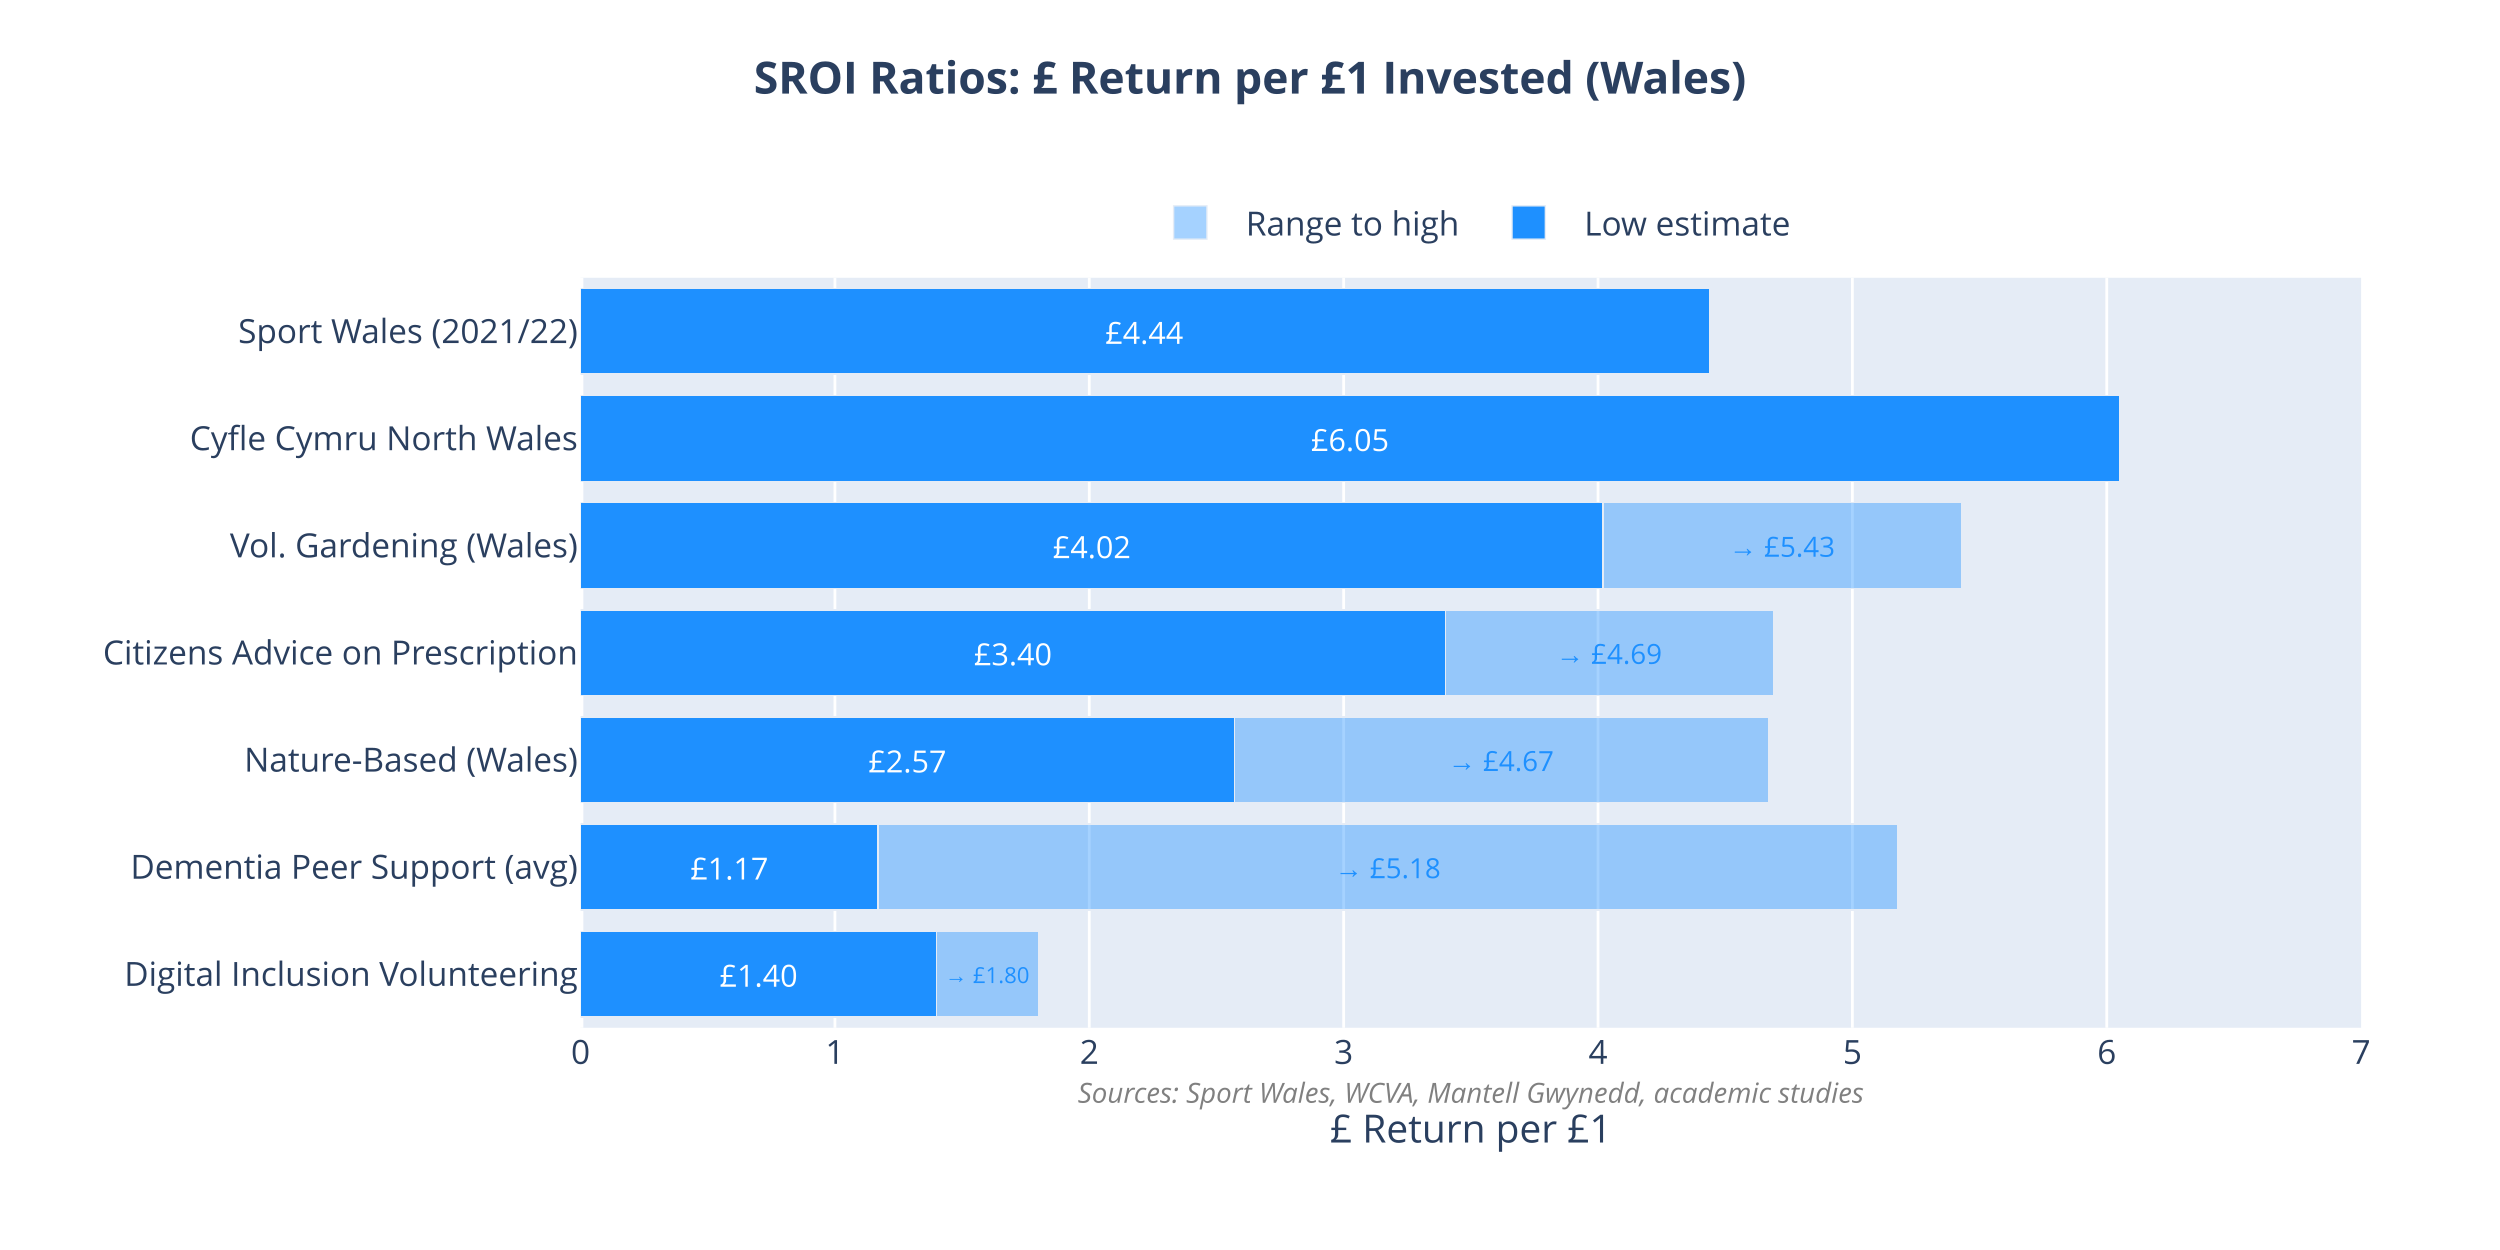
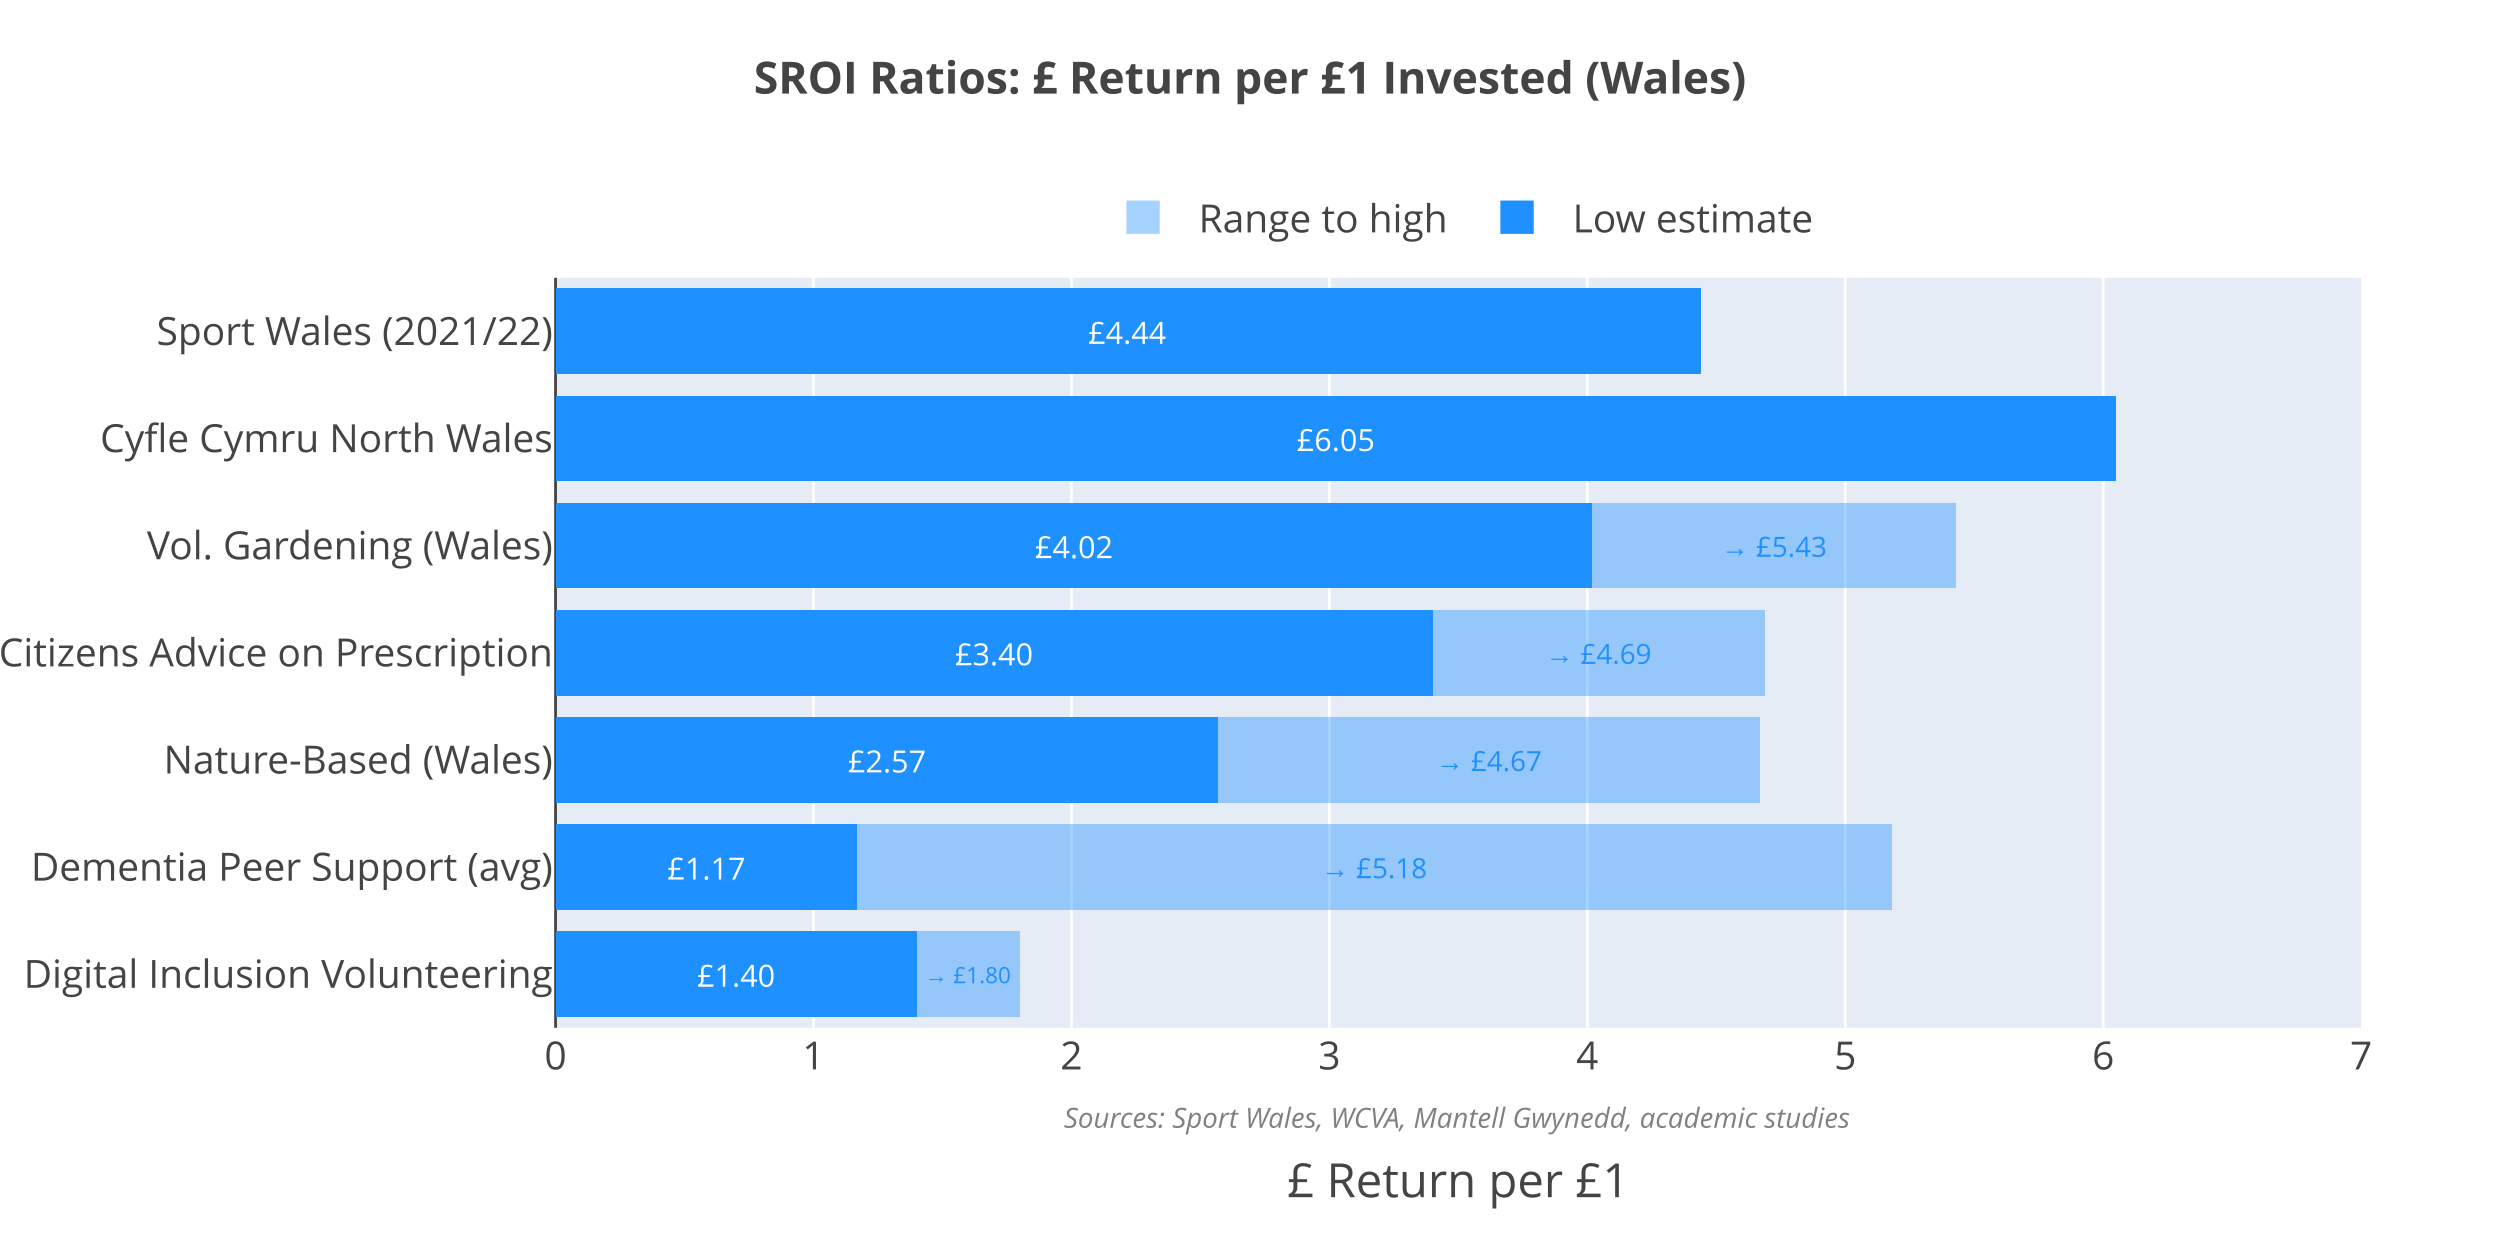
<svg xmlns="http://www.w3.org/2000/svg" class="main-svg" width="900" height="450" style="" viewBox="0 0 900 450">
  <rect x="0" y="0" width="900" height="450" style="fill: rgb(255, 255, 255); fill-opacity: 1;" />
-   <defs id="defs-ba4753">
+   <defs id="defs-f3f3ec">
    <g class="clips">
-       <clipPath id="clipba4753xyplot" class="plotclip">
-         <rect width="641" height="270" />
-       </clipPath>
-       <clipPath class="axesclip" id="clipba4753x">
-         <rect x="209" y="0" width="641" height="450" />
-       </clipPath>
-       <clipPath class="axesclip" id="clipba4753y">
+       <clipPath id="clipf3f3ecxyplot" class="plotclip">
+         <rect width="650" height="270" />
+       </clipPath>
+       <clipPath class="axesclip" id="clipf3f3ecx">
+         <rect x="200" y="0" width="650" height="450" />
+       </clipPath>
+       <clipPath class="axesclip" id="clipf3f3ecy">
        <rect x="0" y="100" width="900" height="270" />
      </clipPath>
-       <clipPath class="axesclip" id="clipba4753xy">
-         <rect x="209" y="100" width="641" height="270" />
+       <clipPath class="axesclip" id="clipf3f3ecxy">
+         <rect x="200" y="100" width="650" height="270" />
      </clipPath>
    </g>
    <g class="gradients" />
    <g class="patterns" />
  </defs>
  <g class="bglayer">
-     <rect class="bg" x="209" y="100" width="641" height="270" style="fill: rgb(229, 236, 246); fill-opacity: 1; stroke-width: 0;" />
+     <rect class="bg" x="200" y="100" width="650" height="270" style="fill: rgb(229, 236, 246); fill-opacity: 1; stroke-width: 0;" />
  </g>
  <g class="layer-below">
    <g class="imagelayer" />
    <g class="shapelayer" />
  </g>
  <g class="cartesianlayer">
    <g class="subplot xy">
      <g class="layer-subplot">
        <g class="shapelayer" />
        <g class="imagelayer" />
      </g>
      <g class="minor-gridlayer">
        <g class="x" />
        <g class="y" />
      </g>
      <g class="gridlayer">
        <g class="x">
-           <path class="xgrid crisp" transform="translate(300.57,0)" d="M0,100v270" style="stroke: rgb(255, 255, 255); stroke-opacity: 1; stroke-width: 1px;" />
-           <path class="xgrid crisp" transform="translate(392.14,0)" d="M0,100v270" style="stroke: rgb(255, 255, 255); stroke-opacity: 1; stroke-width: 1px;" />
-           <path class="xgrid crisp" transform="translate(483.71,0)" d="M0,100v270" style="stroke: rgb(255, 255, 255); stroke-opacity: 1; stroke-width: 1px;" />
-           <path class="xgrid crisp" transform="translate(575.29,0)" d="M0,100v270" style="stroke: rgb(255, 255, 255); stroke-opacity: 1; stroke-width: 1px;" />
-           <path class="xgrid crisp" transform="translate(666.86,0)" d="M0,100v270" style="stroke: rgb(255, 255, 255); stroke-opacity: 1; stroke-width: 1px;" />
-           <path class="xgrid crisp" transform="translate(758.43,0)" d="M0,100v270" style="stroke: rgb(255, 255, 255); stroke-opacity: 1; stroke-width: 1px;" />
+           <path class="xgrid crisp" transform="translate(292.86,0)" d="M0,100v270" style="stroke: rgb(255, 255, 255); stroke-opacity: 1; stroke-width: 1px;" />
+           <path class="xgrid crisp" transform="translate(385.71,0)" d="M0,100v270" style="stroke: rgb(255, 255, 255); stroke-opacity: 1; stroke-width: 1px;" />
+           <path class="xgrid crisp" transform="translate(478.57,0)" d="M0,100v270" style="stroke: rgb(255, 255, 255); stroke-opacity: 1; stroke-width: 1px;" />
+           <path class="xgrid crisp" transform="translate(571.43,0)" d="M0,100v270" style="stroke: rgb(255, 255, 255); stroke-opacity: 1; stroke-width: 1px;" />
+           <path class="xgrid crisp" transform="translate(664.29,0)" d="M0,100v270" style="stroke: rgb(255, 255, 255); stroke-opacity: 1; stroke-width: 1px;" />
+           <path class="xgrid crisp" transform="translate(757.14,0)" d="M0,100v270" style="stroke: rgb(255, 255, 255); stroke-opacity: 1; stroke-width: 1px;" />
        </g>
        <g class="y" />
      </g>
      <g class="zerolinelayer">
-         <path class="xzl zl crisp" transform="translate(209,0)" d="M0,100v270" style="stroke: rgb(255, 255, 255); stroke-opacity: 1; stroke-width: 2px;" />
+         <path class="xzl zl crisp" transform="translate(200,0)" d="M0,100v270" style="stroke: rgb(68, 68, 68); stroke-opacity: 1; stroke-width: 1px;" />
      </g>
      <g class="layer-between">
        <g class="shapelayer" />
        <g class="imagelayer" />
      </g>
      <path class="xlines-below" />
      <path class="ylines-below" />
      <g class="overlines-below" />
      <g class="xaxislayer-below" />
      <g class="yaxislayer-below" />
      <g class="overaxes-below" />
      <g class="overplot">
-         <g class="xy" transform="translate(209,100)">
+         <g class="xy" transform="translate(200,100)">
          <g class="barlayer mlayer">
            <g class="trace bars" shape-rendering="crispEdges" style="opacity: 1;">
              <g class="points">
                <g class="point">
-                   <path d="M0,3.86V34.71H406.58V3.86Z" clip-path="url(#clipba4753xyplot)" style="vector-effect: none; opacity: 1; stroke-width: 0.5px; fill: rgb(30, 144, 255); fill-opacity: 1; stroke: rgb(229, 236, 246); stroke-opacity: 1;" />
-                   <text class="bartext bartext-inside" text-anchor="middle" data-notex="1" x="0" y="0" style="font-family: 'Open Sans', verdana, arial, sans-serif; font-size: 11px; fill: rgb(255, 255, 255); fill-opacity: 1; white-space: pre;" transform="translate(202.9389,23.785)">£4.44</text>
-                 </g>
-                 <g class="point">
-                   <path d="M0,42.43V73.29H554.01V42.43Z" clip-path="url(#clipba4753xyplot)" style="vector-effect: none; opacity: 1; stroke-width: 0.5px; fill: rgb(30, 144, 255); fill-opacity: 1; stroke: rgb(229, 236, 246); stroke-opacity: 1;" />
-                   <text class="bartext bartext-inside" text-anchor="middle" data-notex="1" x="0" y="0" style="font-family: 'Open Sans', verdana, arial, sans-serif; font-size: 11px; fill: rgb(255, 255, 255); fill-opacity: 1; white-space: pre;" transform="translate(277.005,62.36)">£6.05</text>
-                 </g>
-                 <g class="point">
-                   <path d="M0,81V111.86H368.12V81Z" clip-path="url(#clipba4753xyplot)" style="vector-effect: none; opacity: 1; stroke-width: 0.5px; fill: rgb(30, 144, 255); fill-opacity: 1; stroke: rgb(229, 236, 246); stroke-opacity: 1;" />
-                   <text class="bartext bartext-inside" text-anchor="middle" data-notex="1" x="0" y="0" style="font-family: 'Open Sans', verdana, arial, sans-serif; font-size: 11px; fill: rgb(255, 255, 255); fill-opacity: 1; white-space: pre;" transform="translate(184.06,100.93)">£4.02</text>
-                 </g>
-                 <g class="point">
-                   <path d="M0,119.57V150.43H311.34V119.57Z" clip-path="url(#clipba4753xyplot)" style="vector-effect: none; opacity: 1; stroke-width: 0.5px; fill: rgb(30, 144, 255); fill-opacity: 1; stroke: rgb(229, 236, 246); stroke-opacity: 1;" />
-                   <text class="bartext bartext-inside" text-anchor="middle" data-notex="1" x="0" y="0" style="font-family: 'Open Sans', verdana, arial, sans-serif; font-size: 11px; fill: rgb(255, 255, 255); fill-opacity: 1; white-space: pre;" transform="translate(155.67,139.5)">£3.40</text>
-                 </g>
-                 <g class="point">
-                   <path d="M0,158.14V189H235.34V158.14Z" clip-path="url(#clipba4753xyplot)" style="vector-effect: none; opacity: 1; stroke-width: 0.5px; fill: rgb(30, 144, 255); fill-opacity: 1; stroke: rgb(229, 236, 246); stroke-opacity: 1;" />
-                   <text class="bartext bartext-inside" text-anchor="middle" data-notex="1" x="0" y="0" style="font-family: 'Open Sans', verdana, arial, sans-serif; font-size: 11px; fill: rgb(255, 255, 255); fill-opacity: 1; white-space: pre;" transform="translate(117.67,178.07)">£2.57</text>
-                 </g>
-                 <g class="point">
-                   <path d="M0,196.71V227.57H107.14V196.71Z" clip-path="url(#clipba4753xyplot)" style="vector-effect: none; opacity: 1; stroke-width: 0.5px; fill: rgb(30, 144, 255); fill-opacity: 1; stroke: rgb(229, 236, 246); stroke-opacity: 1;" />
-                   <text class="bartext bartext-inside" text-anchor="middle" data-notex="1" x="0" y="0" style="font-family: 'Open Sans', verdana, arial, sans-serif; font-size: 11px; fill: rgb(255, 255, 255); fill-opacity: 1; white-space: pre;" transform="translate(53.57,216.64)">£1.17</text>
-                 </g>
-                 <g class="point">
-                   <path d="M0,235.29V266.14H128.2V235.29Z" clip-path="url(#clipba4753xyplot)" style="vector-effect: none; opacity: 1; stroke-width: 0.5px; fill: rgb(30, 144, 255); fill-opacity: 1; stroke: rgb(229, 236, 246); stroke-opacity: 1;" />
-                   <text class="bartext bartext-inside" text-anchor="middle" data-notex="1" x="0" y="0" style="font-family: 'Open Sans', verdana, arial, sans-serif; font-size: 11px; fill: rgb(255, 255, 255); fill-opacity: 1; white-space: pre;" transform="translate(64.1,255.215)">£1.40</text>
+                   <path d="M0,3.86V34.71H412.29V3.86Z" clip-path="url(#clipf3f3ecxyplot)" style="vector-effect: none; opacity: 1; stroke-width: 0px; fill: rgb(30, 144, 255); fill-opacity: 1;" />
+                   <text class="bartext bartext-inside" text-anchor="middle" data-notex="1" x="0" y="0" style="font-family: 'Open Sans', verdana, arial, sans-serif; font-size: 11px; fill: rgb(255, 255, 255); fill-opacity: 1; white-space: pre;" transform="translate(205.7939,23.785)">£4.44</text>
+                 </g>
+                 <g class="point">
+                   <path d="M0,42.43V73.29H561.79V42.43Z" clip-path="url(#clipf3f3ecxyplot)" style="vector-effect: none; opacity: 1; stroke-width: 0px; fill: rgb(30, 144, 255); fill-opacity: 1;" />
+                   <text class="bartext bartext-inside" text-anchor="middle" data-notex="1" x="0" y="0" style="font-family: 'Open Sans', verdana, arial, sans-serif; font-size: 11px; fill: rgb(255, 255, 255); fill-opacity: 1; white-space: pre;" transform="translate(280.895,62.36)">£6.05</text>
+                 </g>
+                 <g class="point">
+                   <path d="M0,81V111.86H373.29V81Z" clip-path="url(#clipf3f3ecxyplot)" style="vector-effect: none; opacity: 1; stroke-width: 0px; fill: rgb(30, 144, 255); fill-opacity: 1;" />
+                   <text class="bartext bartext-inside" text-anchor="middle" data-notex="1" x="0" y="0" style="font-family: 'Open Sans', verdana, arial, sans-serif; font-size: 11px; fill: rgb(255, 255, 255); fill-opacity: 1; white-space: pre;" transform="translate(186.645,100.93)">£4.02</text>
+                 </g>
+                 <g class="point">
+                   <path d="M0,119.57V150.43H315.71V119.57Z" clip-path="url(#clipf3f3ecxyplot)" style="vector-effect: none; opacity: 1; stroke-width: 0px; fill: rgb(30, 144, 255); fill-opacity: 1;" />
+                   <text class="bartext bartext-inside" text-anchor="middle" data-notex="1" x="0" y="0" style="font-family: 'Open Sans', verdana, arial, sans-serif; font-size: 11px; fill: rgb(255, 255, 255); fill-opacity: 1; white-space: pre;" transform="translate(157.855,139.5)">£3.40</text>
+                 </g>
+                 <g class="point">
+                   <path d="M0,158.14V189H238.64V158.14Z" clip-path="url(#clipf3f3ecxyplot)" style="vector-effect: none; opacity: 1; stroke-width: 0px; fill: rgb(30, 144, 255); fill-opacity: 1;" />
+                   <text class="bartext bartext-inside" text-anchor="middle" data-notex="1" x="0" y="0" style="font-family: 'Open Sans', verdana, arial, sans-serif; font-size: 11px; fill: rgb(255, 255, 255); fill-opacity: 1; white-space: pre;" transform="translate(119.32,178.07)">£2.57</text>
+                 </g>
+                 <g class="point">
+                   <path d="M0,196.71V227.57H108.64V196.71Z" clip-path="url(#clipf3f3ecxyplot)" style="vector-effect: none; opacity: 1; stroke-width: 0px; fill: rgb(30, 144, 255); fill-opacity: 1;" />
+                   <text class="bartext bartext-inside" text-anchor="middle" data-notex="1" x="0" y="0" style="font-family: 'Open Sans', verdana, arial, sans-serif; font-size: 11px; fill: rgb(255, 255, 255); fill-opacity: 1; white-space: pre;" transform="translate(54.32,216.64)">£1.17</text>
+                 </g>
+                 <g class="point">
+                   <path d="M0,235.29V266.14H130V235.29Z" clip-path="url(#clipf3f3ecxyplot)" style="vector-effect: none; opacity: 1; stroke-width: 0px; fill: rgb(30, 144, 255); fill-opacity: 1;" />
+                   <text class="bartext bartext-inside" text-anchor="middle" data-notex="1" x="0" y="0" style="font-family: 'Open Sans', verdana, arial, sans-serif; font-size: 11px; fill: rgb(255, 255, 255); fill-opacity: 1; white-space: pre;" transform="translate(65,255.215)">£1.40</text>
                </g>
              </g>
            </g>
            <g class="trace bars" shape-rendering="crispEdges" style="opacity: 1;">
              <g class="points">
                <g class="point">
-                   <path d="M406.58,3.86V34.71H406.58V3.86Z" clip-path="url(#clipba4753xyplot)" style="vector-effect: none; opacity: 1; stroke-width: 0.5px; fill: rgb(30, 144, 255); fill-opacity: 0.4; stroke: rgb(229, 236, 246); stroke-opacity: 1;" />
-                 </g>
-                 <g class="point">
-                   <path d="M554.01,42.43V73.29H554.01V42.43Z" clip-path="url(#clipba4753xyplot)" style="vector-effect: none; opacity: 1; stroke-width: 0.5px; fill: rgb(30, 144, 255); fill-opacity: 0.4; stroke: rgb(229, 236, 246); stroke-opacity: 1;" />
-                 </g>
-                 <g class="point">
-                   <path d="M368.12,81V111.86H497.23V81Z" clip-path="url(#clipba4753xyplot)" style="vector-effect: none; opacity: 1; stroke-width: 0.5px; fill: rgb(30, 144, 255); fill-opacity: 0.4; stroke: rgb(229, 236, 246); stroke-opacity: 1;" />
-                   <text class="bartext bartext-inside" text-anchor="middle" data-notex="1" x="0" y="0" style="font-family: 'Open Sans', verdana, arial, sans-serif; font-size: 10px; fill: rgb(30, 144, 255); fill-opacity: 1; white-space: pre;" transform="translate(432.5393,100.43)">→ £5.43</text>
-                 </g>
-                 <g class="point">
-                   <path d="M311.34,119.57V150.43H429.47V119.57Z" clip-path="url(#clipba4753xyplot)" style="vector-effect: none; opacity: 1; stroke-width: 0.5px; fill: rgb(30, 144, 255); fill-opacity: 0.4; stroke: rgb(229, 236, 246); stroke-opacity: 1;" />
-                   <text class="bartext bartext-inside" text-anchor="middle" data-notex="1" x="0" y="0" style="font-family: 'Open Sans', verdana, arial, sans-serif; font-size: 10px; fill: rgb(30, 144, 255); fill-opacity: 1; white-space: pre;" transform="translate(370.2693,139)">→ £4.69</text>
-                 </g>
-                 <g class="point">
-                   <path d="M235.34,158.14V189H427.64V158.14Z" clip-path="url(#clipba4753xyplot)" style="vector-effect: none; opacity: 1; stroke-width: 0.5px; fill: rgb(30, 144, 255); fill-opacity: 0.4; stroke: rgb(229, 236, 246); stroke-opacity: 1;" />
-                   <text class="bartext bartext-inside" text-anchor="middle" data-notex="1" x="0" y="0" style="font-family: 'Open Sans', verdana, arial, sans-serif; font-size: 10px; fill: rgb(30, 144, 255); fill-opacity: 1; white-space: pre;" transform="translate(331.3543,177.57)">→ £4.67</text>
-                 </g>
-                 <g class="point">
-                   <path d="M107.14,196.71V227.57H474.34V196.71Z" clip-path="url(#clipba4753xyplot)" style="vector-effect: none; opacity: 1; stroke-width: 0.5px; fill: rgb(30, 144, 255); fill-opacity: 0.4; stroke: rgb(229, 236, 246); stroke-opacity: 1;" />
-                   <text class="bartext bartext-inside" text-anchor="middle" data-notex="1" x="0" y="0" style="font-family: 'Open Sans', verdana, arial, sans-serif; font-size: 10px; fill: rgb(30, 144, 255); fill-opacity: 1; white-space: pre;" transform="translate(290.6043,216.14)">→ £5.18</text>
-                 </g>
-                 <g class="point">
-                   <path d="M128.2,235.29V266.14H164.83V235.29Z" clip-path="url(#clipba4753xyplot)" style="vector-effect: none; opacity: 1; stroke-width: 0.5px; fill: rgb(30, 144, 255); fill-opacity: 0.4; stroke: rgb(229, 236, 246); stroke-opacity: 1;" />
-                   <text class="bartext bartext-inside" text-anchor="middle" data-notex="1" x="0" y="0" style="font-family: 'Open Sans', verdana, arial, sans-serif; font-size: 10px; fill: rgb(30, 144, 255); fill-opacity: 1; white-space: pre;" transform="translate(146.4068,253.9046)scale(0.7974048)">→ £1.80</text>
+                   <path d="M0,0Z" clip-path="url(#clipf3f3ecxyplot)" style="vector-effect: none; opacity: 1; stroke-width: 0px; fill: rgb(30, 144, 255); fill-opacity: 0.4;" />
+                 </g>
+                 <g class="point">
+                   <path d="M0,0Z" clip-path="url(#clipf3f3ecxyplot)" style="vector-effect: none; opacity: 1; stroke-width: 0px; fill: rgb(30, 144, 255); fill-opacity: 0.4;" />
+                 </g>
+                 <g class="point">
+                   <path d="M373.29,81V111.86H504.21V81Z" clip-path="url(#clipf3f3ecxyplot)" style="vector-effect: none; opacity: 1; stroke-width: 0px; fill: rgb(30, 144, 255); fill-opacity: 0.4;" />
+                   <text class="bartext bartext-inside" text-anchor="middle" data-notex="1" x="0" y="0" style="font-family: 'Open Sans', verdana, arial, sans-serif; font-size: 10px; fill: rgb(30, 144, 255); fill-opacity: 1; white-space: pre;" transform="translate(438.6143,100.43)">→ £5.43</text>
+                 </g>
+                 <g class="point">
+                   <path d="M315.71,119.57V150.43H435.5V119.57Z" clip-path="url(#clipf3f3ecxyplot)" style="vector-effect: none; opacity: 1; stroke-width: 0px; fill: rgb(30, 144, 255); fill-opacity: 0.4;" />
+                   <text class="bartext bartext-inside" text-anchor="middle" data-notex="1" x="0" y="0" style="font-family: 'Open Sans', verdana, arial, sans-serif; font-size: 10px; fill: rgb(30, 144, 255); fill-opacity: 1; white-space: pre;" transform="translate(375.4693,139)">→ £4.69</text>
+                 </g>
+                 <g class="point">
+                   <path d="M238.64,158.14V189H433.64V158.14Z" clip-path="url(#clipf3f3ecxyplot)" style="vector-effect: none; opacity: 1; stroke-width: 0px; fill: rgb(30, 144, 255); fill-opacity: 0.4;" />
+                   <text class="bartext bartext-inside" text-anchor="middle" data-notex="1" x="0" y="0" style="font-family: 'Open Sans', verdana, arial, sans-serif; font-size: 10px; fill: rgb(30, 144, 255); fill-opacity: 1; white-space: pre;" transform="translate(336.0043,177.57)">→ £4.67</text>
+                 </g>
+                 <g class="point">
+                   <path d="M108.64,196.71V227.57H481V196.71Z" clip-path="url(#clipf3f3ecxyplot)" style="vector-effect: none; opacity: 1; stroke-width: 0px; fill: rgb(30, 144, 255); fill-opacity: 0.4;" />
+                   <text class="bartext bartext-inside" text-anchor="middle" data-notex="1" x="0" y="0" style="font-family: 'Open Sans', verdana, arial, sans-serif; font-size: 10px; fill: rgb(30, 144, 255); fill-opacity: 1; white-space: pre;" transform="translate(294.6843,216.14)">→ £5.18</text>
+                 </g>
+                 <g class="point">
+                   <path d="M130,235.29V266.14H167.14V235.29Z" clip-path="url(#clipf3f3ecxyplot)" style="vector-effect: none; opacity: 1; stroke-width: 0px; fill: rgb(30, 144, 255); fill-opacity: 0.4;" />
+                   <text class="bartext bartext-inside" text-anchor="middle" data-notex="1" x="0" y="0" style="font-family: 'Open Sans', verdana, arial, sans-serif; font-size: 10px; fill: rgb(30, 144, 255); fill-opacity: 1; white-space: pre;" transform="translate(148.46,253.9577)scale(0.8106819)">→ £1.80</text>
                </g>
              </g>
            </g>
          </g>
        </g>
      </g>
      <g class="zerolinelayer-above" />
      <path class="xlines-above crisp" d="M0,0" style="fill: none;" />
      <path class="ylines-above crisp" d="M0,0" style="fill: none;" />
      <g class="overlines-above" />
      <g class="xaxislayer-above">
        <g class="xtick">
-           <text text-anchor="middle" x="0" y="383" transform="translate(209,0)" style="font-family: 'Open Sans', verdana, arial, sans-serif; font-size: 12px; fill: rgb(42, 63, 95); fill-opacity: 1; white-space: pre;">0</text>
-         </g>
-         <g class="xtick">
-           <text text-anchor="middle" x="0" y="383" style="font-family: 'Open Sans', verdana, arial, sans-serif; font-size: 12px; fill: rgb(42, 63, 95); fill-opacity: 1; white-space: pre;" transform="translate(300.57,0)">1</text>
-         </g>
-         <g class="xtick">
-           <text text-anchor="middle" x="0" y="383" style="font-family: 'Open Sans', verdana, arial, sans-serif; font-size: 12px; fill: rgb(42, 63, 95); fill-opacity: 1; white-space: pre;" transform="translate(392.14,0)">2</text>
-         </g>
-         <g class="xtick">
-           <text text-anchor="middle" x="0" y="383" style="font-family: 'Open Sans', verdana, arial, sans-serif; font-size: 12px; fill: rgb(42, 63, 95); fill-opacity: 1; white-space: pre;" transform="translate(483.71,0)">3</text>
-         </g>
-         <g class="xtick">
-           <text text-anchor="middle" x="0" y="383" style="font-family: 'Open Sans', verdana, arial, sans-serif; font-size: 12px; fill: rgb(42, 63, 95); fill-opacity: 1; white-space: pre;" transform="translate(575.29,0)">4</text>
-         </g>
-         <g class="xtick">
-           <text text-anchor="middle" x="0" y="383" style="font-family: 'Open Sans', verdana, arial, sans-serif; font-size: 12px; fill: rgb(42, 63, 95); fill-opacity: 1; white-space: pre;" transform="translate(666.86,0)">5</text>
-         </g>
-         <g class="xtick">
-           <text text-anchor="middle" x="0" y="383" style="font-family: 'Open Sans', verdana, arial, sans-serif; font-size: 12px; fill: rgb(42, 63, 95); fill-opacity: 1; white-space: pre;" transform="translate(758.43,0)">6</text>
-         </g>
-         <g class="xtick">
-           <text text-anchor="middle" x="0" y="383" style="font-family: 'Open Sans', verdana, arial, sans-serif; font-size: 12px; fill: rgb(42, 63, 95); fill-opacity: 1; white-space: pre;" transform="translate(850,0)">7</text>
+           <text text-anchor="middle" x="0" y="385" transform="translate(200,0)" style="font-family: 'Open Sans', verdana, arial, sans-serif; font-size: 14px; fill: rgb(68, 68, 68); fill-opacity: 1; white-space: pre;">0</text>
+         </g>
+         <g class="xtick">
+           <text text-anchor="middle" x="0" y="385" style="font-family: 'Open Sans', verdana, arial, sans-serif; font-size: 14px; fill: rgb(68, 68, 68); fill-opacity: 1; white-space: pre;" transform="translate(292.86,0)">1</text>
+         </g>
+         <g class="xtick">
+           <text text-anchor="middle" x="0" y="385" style="font-family: 'Open Sans', verdana, arial, sans-serif; font-size: 14px; fill: rgb(68, 68, 68); fill-opacity: 1; white-space: pre;" transform="translate(385.71,0)">2</text>
+         </g>
+         <g class="xtick">
+           <text text-anchor="middle" x="0" y="385" style="font-family: 'Open Sans', verdana, arial, sans-serif; font-size: 14px; fill: rgb(68, 68, 68); fill-opacity: 1; white-space: pre;" transform="translate(478.57,0)">3</text>
+         </g>
+         <g class="xtick">
+           <text text-anchor="middle" x="0" y="385" style="font-family: 'Open Sans', verdana, arial, sans-serif; font-size: 14px; fill: rgb(68, 68, 68); fill-opacity: 1; white-space: pre;" transform="translate(571.43,0)">4</text>
+         </g>
+         <g class="xtick">
+           <text text-anchor="middle" x="0" y="385" style="font-family: 'Open Sans', verdana, arial, sans-serif; font-size: 14px; fill: rgb(68, 68, 68); fill-opacity: 1; white-space: pre;" transform="translate(664.29,0)">5</text>
+         </g>
+         <g class="xtick">
+           <text text-anchor="middle" x="0" y="385" style="font-family: 'Open Sans', verdana, arial, sans-serif; font-size: 14px; fill: rgb(68, 68, 68); fill-opacity: 1; white-space: pre;" transform="translate(757.14,0)">6</text>
+         </g>
+         <g class="xtick">
+           <text text-anchor="middle" x="0" y="385" style="font-family: 'Open Sans', verdana, arial, sans-serif; font-size: 14px; fill: rgb(68, 68, 68); fill-opacity: 1; white-space: pre;" transform="translate(850,0)">7</text>
        </g>
      </g>
      <g class="yaxislayer-above">
        <g class="ytick">
-           <text text-anchor="end" x="208" y="4.2" transform="translate(0,350.71)" style="font-family: 'Open Sans', verdana, arial, sans-serif; font-size: 12px; fill: rgb(42, 63, 95); fill-opacity: 1; white-space: pre;">Digital Inclusion Volunteering</text>
-         </g>
-         <g class="ytick">
-           <text text-anchor="end" x="208" y="4.2" transform="translate(0,312.14)" style="font-family: 'Open Sans', verdana, arial, sans-serif; font-size: 12px; fill: rgb(42, 63, 95); fill-opacity: 1; white-space: pre;">Dementia Peer Support (avg)</text>
-         </g>
-         <g class="ytick">
-           <text text-anchor="end" x="208" y="4.2" transform="translate(0,273.57)" style="font-family: 'Open Sans', verdana, arial, sans-serif; font-size: 12px; fill: rgb(42, 63, 95); fill-opacity: 1; white-space: pre;">Nature-Based (Wales)</text>
-         </g>
-         <g class="ytick">
-           <text text-anchor="end" x="208" y="4.2" transform="translate(0,235)" style="font-family: 'Open Sans', verdana, arial, sans-serif; font-size: 12px; fill: rgb(42, 63, 95); fill-opacity: 1; white-space: pre;">Citizens Advice on Prescription</text>
-         </g>
-         <g class="ytick">
-           <text text-anchor="end" x="208" y="4.2" transform="translate(0,196.43)" style="font-family: 'Open Sans', verdana, arial, sans-serif; font-size: 12px; fill: rgb(42, 63, 95); fill-opacity: 1; white-space: pre;">Vol. Gardening (Wales)</text>
-         </g>
-         <g class="ytick">
-           <text text-anchor="end" x="208" y="4.2" transform="translate(0,157.86)" style="font-family: 'Open Sans', verdana, arial, sans-serif; font-size: 12px; fill: rgb(42, 63, 95); fill-opacity: 1; white-space: pre;">Cyfle Cymru North Wales</text>
-         </g>
-         <g class="ytick">
-           <text text-anchor="end" x="208" y="4.2" transform="translate(0,119.29)" style="font-family: 'Open Sans', verdana, arial, sans-serif; font-size: 12px; fill: rgb(42, 63, 95); fill-opacity: 1; white-space: pre;">Sport Wales (2021/22)</text>
+           <text text-anchor="end" x="199" y="4.9" transform="translate(0,350.71)" style="font-family: 'Open Sans', verdana, arial, sans-serif; font-size: 14px; fill: rgb(68, 68, 68); fill-opacity: 1; white-space: pre;">Digital Inclusion Volunteering</text>
+         </g>
+         <g class="ytick">
+           <text text-anchor="end" x="199" y="4.9" transform="translate(0,312.14)" style="font-family: 'Open Sans', verdana, arial, sans-serif; font-size: 14px; fill: rgb(68, 68, 68); fill-opacity: 1; white-space: pre;">Dementia Peer Support (avg)</text>
+         </g>
+         <g class="ytick">
+           <text text-anchor="end" x="199" y="4.9" transform="translate(0,273.57)" style="font-family: 'Open Sans', verdana, arial, sans-serif; font-size: 14px; fill: rgb(68, 68, 68); fill-opacity: 1; white-space: pre;">Nature-Based (Wales)</text>
+         </g>
+         <g class="ytick">
+           <text text-anchor="end" x="199" y="4.9" transform="translate(0,235)" style="font-family: 'Open Sans', verdana, arial, sans-serif; font-size: 14px; fill: rgb(68, 68, 68); fill-opacity: 1; white-space: pre;">Citizens Advice on Prescription</text>
+         </g>
+         <g class="ytick">
+           <text text-anchor="end" x="199" y="4.9" transform="translate(0,196.43)" style="font-family: 'Open Sans', verdana, arial, sans-serif; font-size: 14px; fill: rgb(68, 68, 68); fill-opacity: 1; white-space: pre;">Vol. Gardening (Wales)</text>
+         </g>
+         <g class="ytick">
+           <text text-anchor="end" x="199" y="4.9" transform="translate(0,157.86)" style="font-family: 'Open Sans', verdana, arial, sans-serif; font-size: 14px; fill: rgb(68, 68, 68); fill-opacity: 1; white-space: pre;">Cyfle Cymru North Wales</text>
+         </g>
+         <g class="ytick">
+           <text text-anchor="end" x="199" y="4.9" transform="translate(0,119.29)" style="font-family: 'Open Sans', verdana, arial, sans-serif; font-size: 14px; fill: rgb(68, 68, 68); fill-opacity: 1; white-space: pre;">Sport Wales (2021/22)</text>
        </g>
      </g>
      <g class="overaxes-above" />
    </g>
  </g>
  <g class="polarlayer" />
  <g class="smithlayer" />
  <g class="ternarylayer" />
  <g class="geolayer" />
  <g class="funnelarealayer" />
  <g class="pielayer" />
  <g class="iciclelayer" />
  <g class="treemaplayer" />
  <g class="sunburstlayer" />
  <g class="glimages" />
-   <defs id="topdefs-ba4753">
+   <defs id="topdefs-f3f3ec">
    <g class="clips" />
-     <clipPath id="legendba4753">
-       <rect width="242" height="29" x="0" y="0" />
+     <clipPath id="legendf3f3ec">
+       <rect width="267" height="32" x="0" y="0" />
    </clipPath>
  </defs>
  <g class="layer-above">
    <g class="imagelayer" />
    <g class="shapelayer" />
  </g>
  <g class="infolayer">
-     <g class="legend" pointer-events="all" transform="translate(408.5,65.6)">
-       <rect class="bg" shape-rendering="crispEdges" style="stroke: rgb(68, 68, 68); stroke-opacity: 1; fill: rgb(255, 255, 255); fill-opacity: 1; stroke-width: 0px;" width="242" height="29" x="0" y="0" />
-       <g class="scrollbox" transform="" clip-path="url(#legendba4753)">
+     <g class="legend" pointer-events="all" transform="translate(391.5,62.6)">
+       <rect class="bg" shape-rendering="crispEdges" style="stroke: rgb(68, 68, 68); stroke-opacity: 1; fill: rgb(255, 255, 255); fill-opacity: 1; stroke-width: 0px;" width="267" height="32" x="0" y="0" />
+       <g class="scrollbox" transform="" clip-path="url(#legendf3f3ec)">
        <g class="groups">
-           <g class="traces" transform="translate(0,14.5)" style="opacity: 1;">
-             <text class="legendtext" text-anchor="start" x="40" y="4.68" style="font-family: 'Open Sans', verdana, arial, sans-serif; font-size: 12px; fill: rgb(42, 63, 95); fill-opacity: 1; white-space: pre;">Range to high</text>
+           <g class="traces" transform="translate(0,15.6)" style="opacity: 1;">
+             <text class="legendtext" text-anchor="start" x="40" y="5.46" style="font-family: 'Open Sans', verdana, arial, sans-serif; font-size: 14px; fill: rgb(68, 68, 68); fill-opacity: 1; white-space: pre;">Range to high</text>
            <g class="layers" style="opacity: 1;">
              <g class="legendfill" />
              <g class="legendlines" />
              <g class="legendsymbols">
                <g class="legendpoints">
-                   <path class="legendundefined" d="M6,6H-6V-6H6Z" transform="translate(20,0)" style="stroke-width: 0.5px; fill: rgb(30, 144, 255); fill-opacity: 0.4; stroke: rgb(229, 236, 246); stroke-opacity: 1;" />
-                 </g>
-               </g>
-             </g>
-             <rect class="legendtoggle" x="0" y="-9.5" width="119.328" height="19" style="fill: rgb(0, 0, 0); fill-opacity: 0;" />
+                   <path class="legendundefined" d="M6,6H-6V-6H6Z" transform="translate(20,0)" style="stroke-width: 0px; fill: rgb(30, 144, 255); fill-opacity: 0.4;" />
+                 </g>
+               </g>
+             </g>
+             <rect class="legendtoggle" x="0" y="-10.6" width="132.141" height="21.2" style="fill: rgb(0, 0, 0); fill-opacity: 0;" />
          </g>
-           <g class="traces" transform="translate(121.8281,14.5)" style="opacity: 1;">
-             <text class="legendtext" text-anchor="start" x="40" y="4.68" style="font-family: 'Open Sans', verdana, arial, sans-serif; font-size: 12px; fill: rgb(42, 63, 95); fill-opacity: 1; white-space: pre;">Low estimate</text>
+           <g class="traces" transform="translate(134.6406,15.6)" style="opacity: 1;">
+             <text class="legendtext" text-anchor="start" x="40" y="5.46" style="font-family: 'Open Sans', verdana, arial, sans-serif; font-size: 14px; fill: rgb(68, 68, 68); fill-opacity: 1; white-space: pre;">Low estimate</text>
            <g class="layers" style="opacity: 1;">
              <g class="legendfill" />
              <g class="legendlines" />
              <g class="legendsymbols">
                <g class="legendpoints">
-                   <path class="legendundefined" d="M6,6H-6V-6H6Z" transform="translate(20,0)" style="stroke-width: 0.5px; fill: rgb(30, 144, 255); fill-opacity: 1; stroke: rgb(229, 236, 246); stroke-opacity: 1;" />
-                 </g>
-               </g>
-             </g>
-             <rect class="legendtoggle" x="0" y="-9.5" width="116.988" height="19" style="fill: rgb(0, 0, 0); fill-opacity: 0;" />
+                   <path class="legendundefined" d="M6,6H-6V-6H6Z" transform="translate(20,0)" style="stroke-width: 0px; fill: rgb(30, 144, 255); fill-opacity: 1;" />
+                 </g>
+               </g>
+             </g>
+             <rect class="legendtoggle" x="0" y="-10.6" width="129.236" height="21.2" style="fill: rgb(0, 0, 0); fill-opacity: 0;" />
          </g>
        </g>
      </g>
      <rect class="scrollbar" rx="20" ry="3" width="0" height="0" style="fill: rgb(128, 139, 164); fill-opacity: 1;" x="0" y="0" />
    </g>
    <g class="g-gtitle">
-       <text class="gtitle" x="450" y="22.5" text-anchor="middle" dy="0.7em" style="opacity: 1; font-family: 'Open Sans', verdana, arial, sans-serif; font-size: 16px; fill: rgb(42, 63, 95); fill-opacity: 1; white-space: pre;">
+       <text class="gtitle" x="450" y="22.5" text-anchor="middle" dy="0.7em" style="opacity: 1; font-family: 'Open Sans', verdana, arial, sans-serif; font-size: 16px; fill: rgb(68, 68, 68); fill-opacity: 1; white-space: pre;">
        <tspan style="font-weight:bold">SROI Ratios: £ Return per £1 Invested (Wales)</tspan>
      </text>
    </g>
    <g class="g-xtitle">
-       <text class="xtitle" x="529.5" y="411.3" text-anchor="middle" style="opacity: 1; font-family: 'Open Sans', verdana, arial, sans-serif; font-size: 14px; fill: rgb(42, 63, 95); fill-opacity: 1; white-space: pre;">£ Return per £1</text>
+       <text class="xtitle" x="525" y="431" text-anchor="middle" style="opacity: 1; font-family: 'Open Sans', verdana, arial, sans-serif; font-size: 17px; fill: rgb(68, 68, 68); fill-opacity: 1; white-space: pre;">£ Return per £1</text>
    </g>
    <g class="g-ytitle" />
    <g class="annotation" data-index="0" style="opacity: 1;">
-       <g class="annotation-text-g" transform="rotate(0,529.5,393.4)">
-         <g class="cursor-pointer" transform="translate(386,384)">
+       <g class="annotation-text-g" transform="rotate(0,525,401.5)">
+         <g class="cursor-pointer" transform="translate(381,393)">
          <rect class="bg" x="0.5" y="0.5" width="287" height="17" style="stroke-width: 1px; stroke: rgb(0, 0, 0); stroke-opacity: 0; fill: rgb(0, 0, 0); fill-opacity: 0;" />
          <text class="annotation-text" text-anchor="middle" x="143.484" y="13" style="font-family: 'Open Sans', verdana, arial, sans-serif; font-size: 10px; fill: rgb(128, 128, 128); fill-opacity: 1; white-space: pre;">
            <tspan style="font-style:italic">Sources: Sport Wales, WCVA, Mantell Gwynedd, academic studies</tspan>
          </text>
        </g>
      </g>
    </g>
  </g>
</svg>
